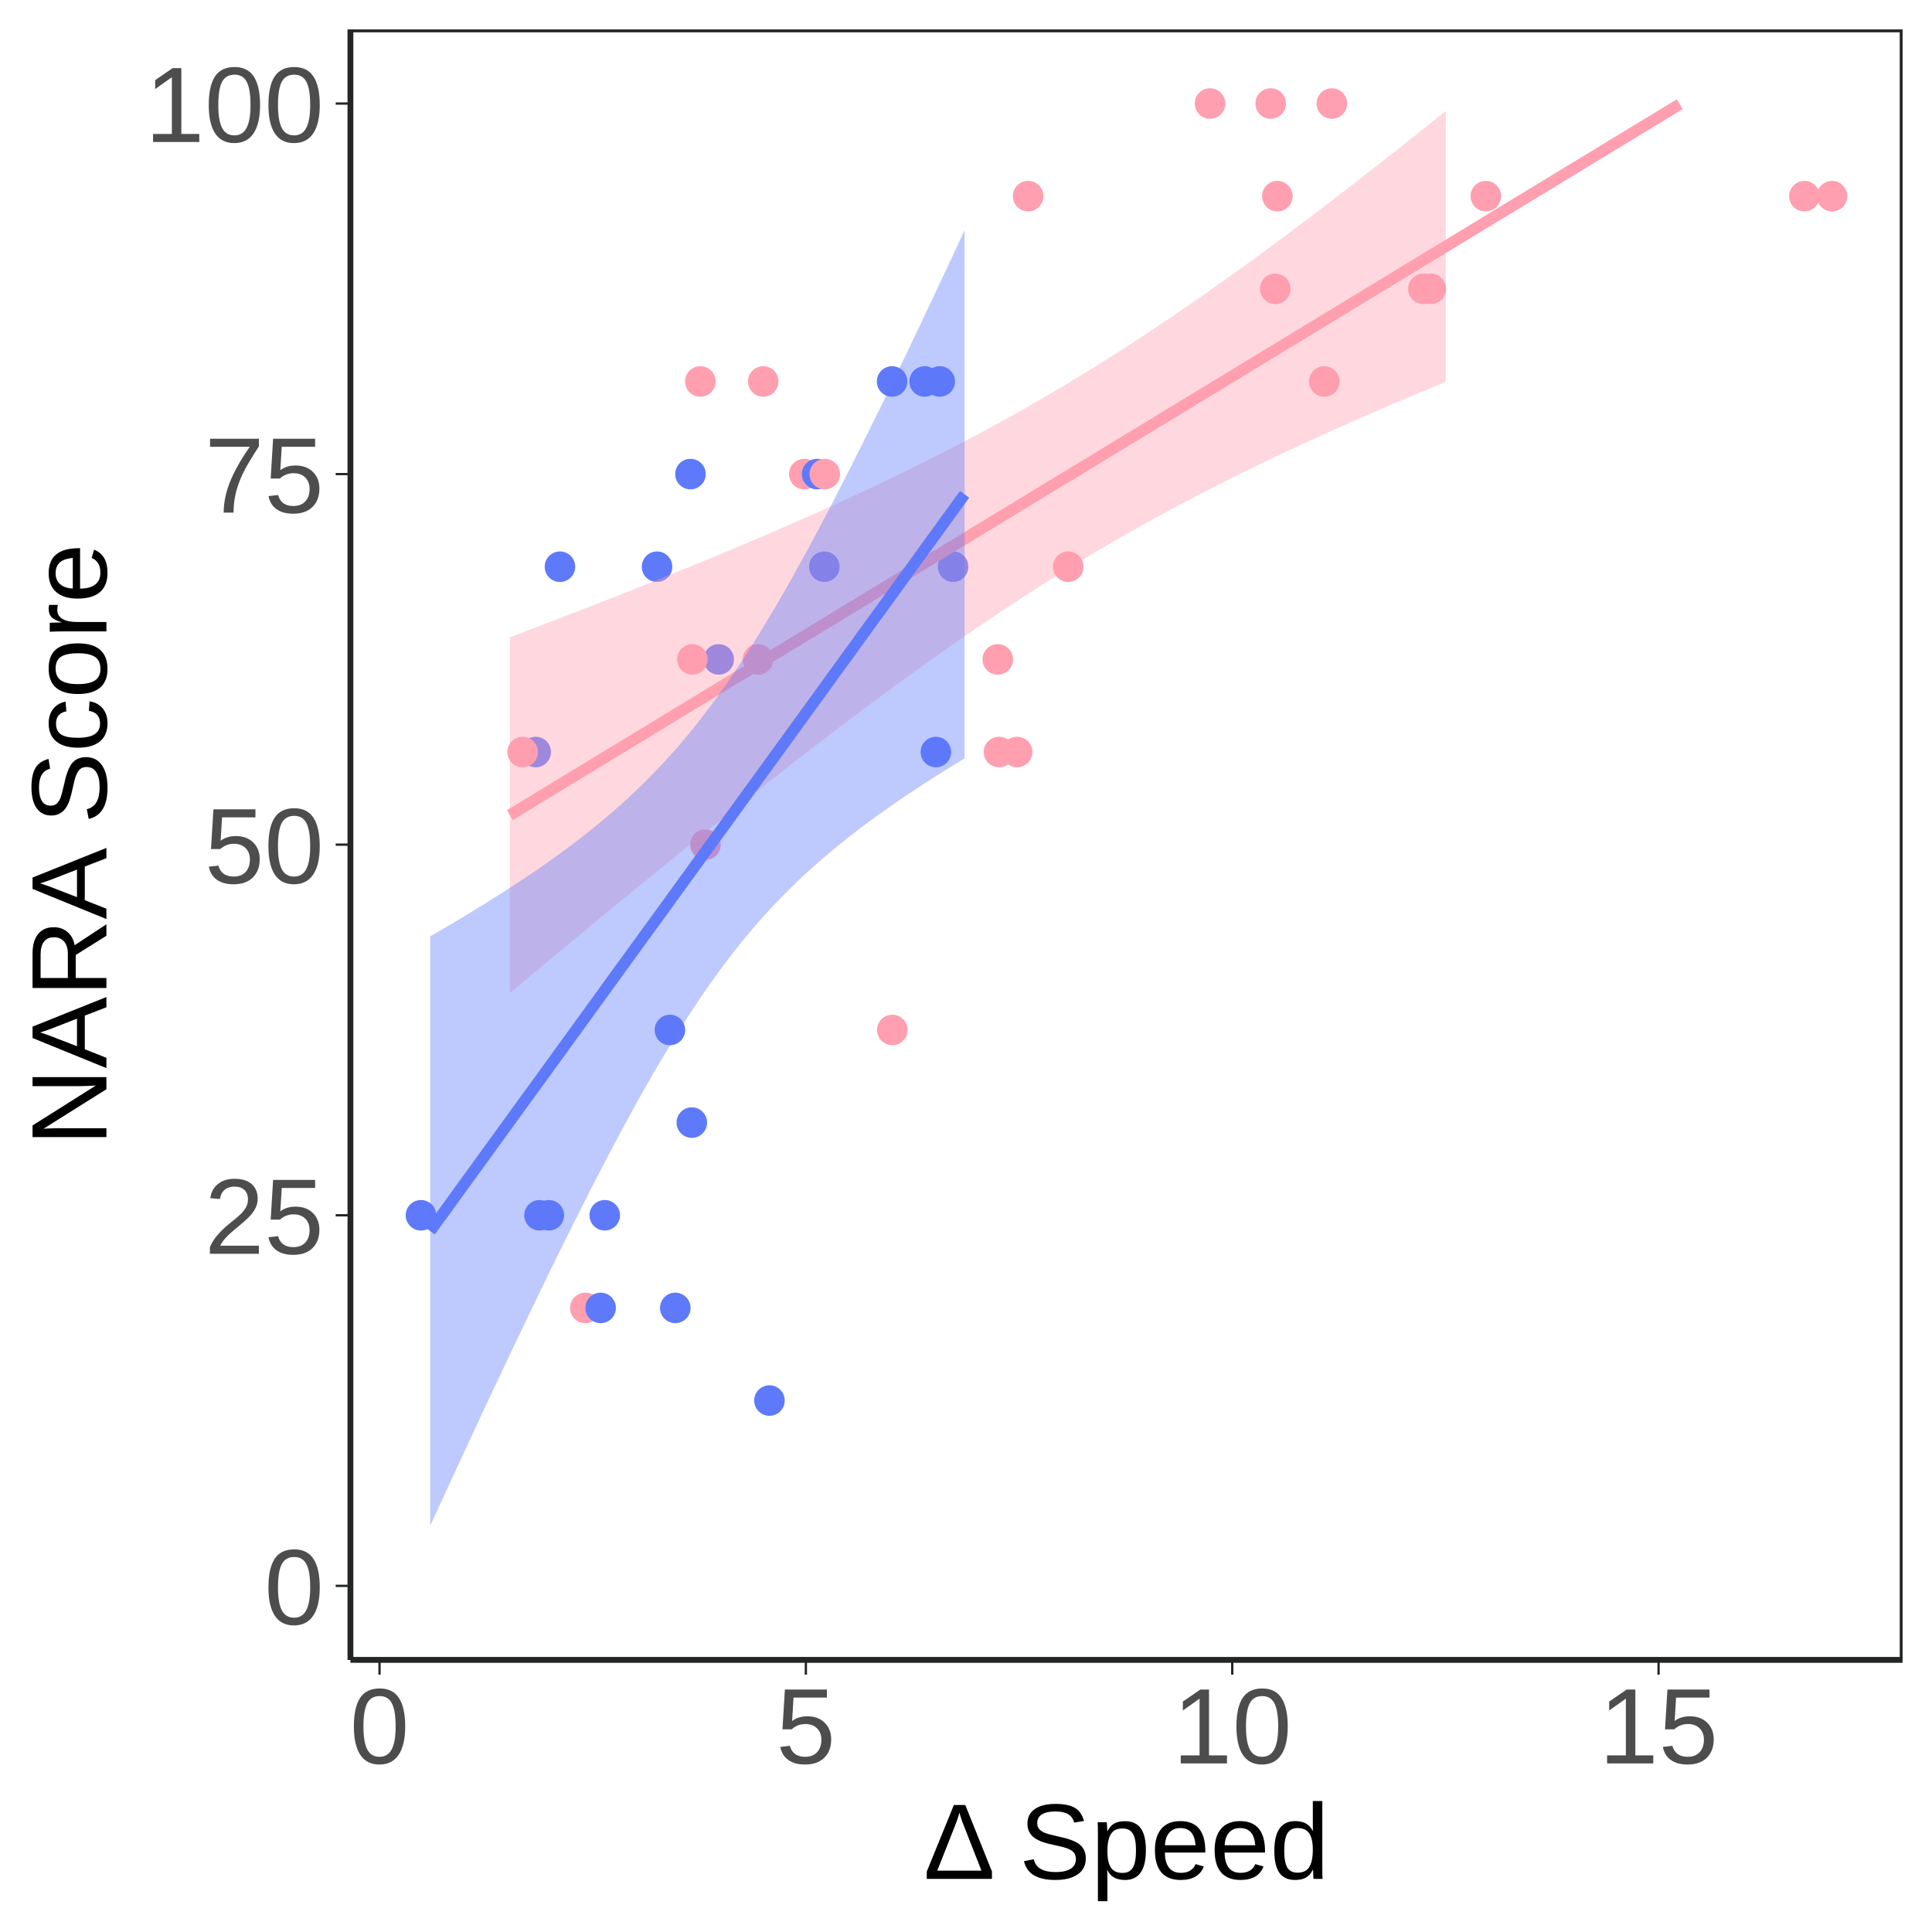
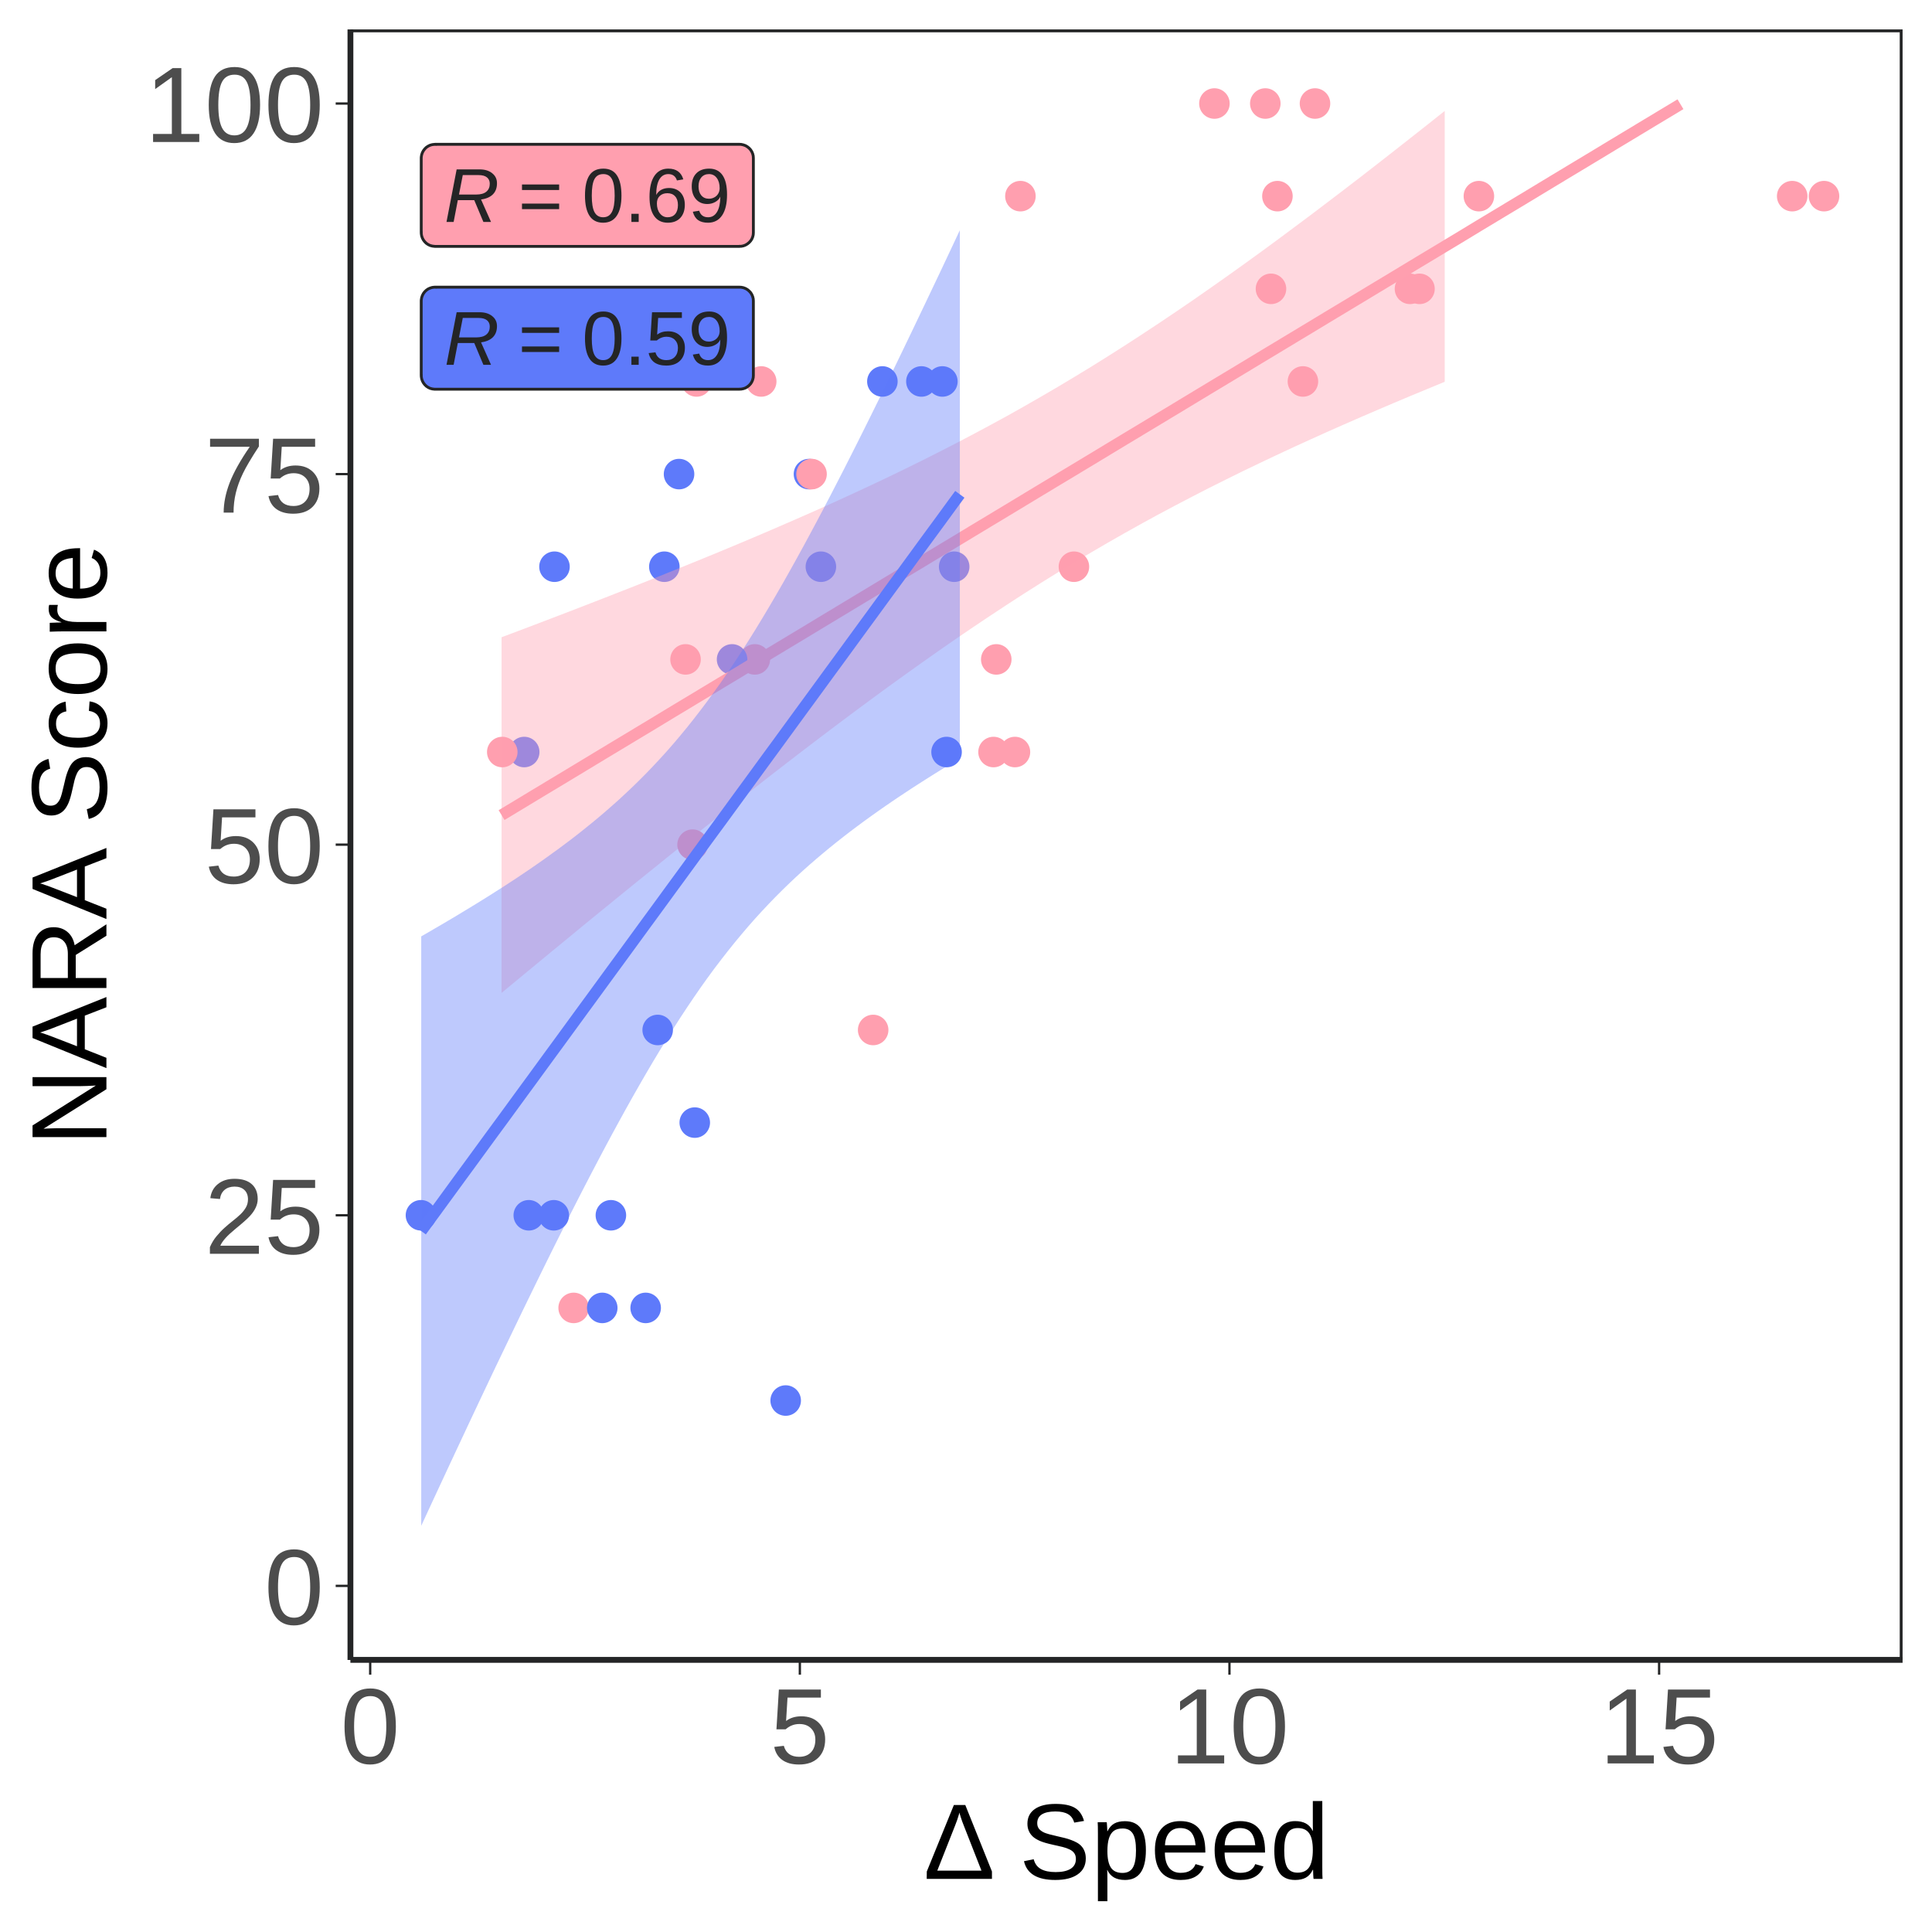
<svg xmlns="http://www.w3.org/2000/svg" class="svglite" width="360.00pt" height="360.00pt" viewBox="0 0 360.00 360.00">
  <defs>
    <style type="text/css">
    .svglite line, .svglite polyline, .svglite polygon, .svglite path, .svglite rect, .svglite circle {
      fill: none;
      stroke: #000000;
      stroke-linecap: round;
      stroke-linejoin: round;
      stroke-miterlimit: 10.00;
    }
    .svglite text {
      white-space: pre;
    }
  </style>
  </defs>
  <rect width="100%" height="100%" style="stroke: none; fill: #FFFFFF;" />
  <defs>
    <clipPath id="cpMC4wMHwzNjAuMDB8MC4wMHwzNjAuMDA=">
      <rect x="0.00" y="0.00" width="360.00" height="360.00" />
    </clipPath>
  </defs>
  <g clip-path="url(#cpMC4wMHwzNjAuMDB8MC4wMHwzNjAuMDA=)">
    <rect x="0.00" y="0.00" width="360.00" height="360.00" style="stroke-width: 1.07; stroke: #FFFFFF; fill: #FFFFFF;" />
  </g>
  <defs>
    <clipPath id="cpNjUuMjl8MzU0LjUyfDUuNDh8MzA5LjMx">
      <rect x="65.29" y="5.48" width="289.23" height="303.83" />
    </clipPath>
  </defs>
  <g clip-path="url(#cpNjUuMjl8MzU0LjUyfDUuNDh8MzA5LjMx)">
    <rect x="65.29" y="5.48" width="289.23" height="303.83" style="stroke-width: 1.07; stroke: #242526; fill: #FFFFFF;" />
-     <circle cx="166.27" cy="191.92" r="2.49" style="stroke-width: 0.71; stroke: #FF9FAF; fill: #FF9FAF;" />
-     <circle cx="236.77" cy="19.29" r="2.49" style="stroke-width: 0.71; stroke: #FF9FAF; fill: #FF9FAF;" />
-     <circle cx="149.87" cy="88.34" r="2.49" style="stroke-width: 0.71; stroke: #FF9FAF; fill: #FF9FAF;" />
-     <circle cx="142.22" cy="71.08" r="2.49" style="stroke-width: 0.71; stroke: #FF9FAF; fill: #FF9FAF;" />
-     <circle cx="336.23" cy="36.55" r="2.49" style="stroke-width: 0.71; stroke: #FF9FAF; fill: #FF9FAF;" />
-     <circle cx="99.82" cy="140.13" r="2.49" style="stroke-width: 0.71; stroke: #5E7AFA; fill: #5E7AFA;" />
-     <circle cx="199.05" cy="105.60" r="2.49" style="stroke-width: 0.71; stroke: #FF9FAF; fill: #FF9FAF;" />
-     <circle cx="186.15" cy="140.13" r="2.49" style="stroke-width: 0.71; stroke: #FF9FAF; fill: #FF9FAF;" />
-     <circle cx="141.24" cy="122.87" r="2.49" style="stroke-width: 0.71; stroke: #FF9FAF; fill: #FF9FAF;" />
-     <circle cx="112.69" cy="226.45" r="2.49" style="stroke-width: 0.71; stroke: #5E7AFA; fill: #5E7AFA;" />
-     <circle cx="191.58" cy="36.55" r="2.49" style="stroke-width: 0.71; stroke: #FF9FAF; fill: #FF9FAF;" />
-     <circle cx="248.17" cy="19.29" r="2.49" style="stroke-width: 0.71; stroke: #FF9FAF; fill: #FF9FAF;" />
-     <circle cx="174.39" cy="140.13" r="2.49" style="stroke-width: 0.71; stroke: #5E7AFA; fill: #5E7AFA;" />
-     <circle cx="177.60" cy="105.60" r="2.49" style="stroke-width: 0.71; stroke: #5E7AFA; fill: #5E7AFA;" />
-     <circle cx="133.92" cy="122.87" r="2.49" style="stroke-width: 0.71; stroke: #5E7AFA; fill: #5E7AFA;" />
-     <circle cx="143.38" cy="260.97" r="2.49" style="stroke-width: 0.71; stroke: #5E7AFA; fill: #5E7AFA;" />
-     <circle cx="124.83" cy="191.92" r="2.49" style="stroke-width: 0.71; stroke: #5E7AFA; fill: #5E7AFA;" />
-     <circle cx="122.43" cy="105.60" r="2.49" style="stroke-width: 0.71; stroke: #5E7AFA; fill: #5E7AFA;" />
-     <circle cx="175.11" cy="71.08" r="2.49" style="stroke-width: 0.71; stroke: #5E7AFA; fill: #5E7AFA;" />
-     <circle cx="153.60" cy="105.60" r="2.49" style="stroke-width: 0.71; stroke: #5E7AFA; fill: #5E7AFA;" />
-     <circle cx="265.23" cy="53.82" r="2.49" style="stroke-width: 0.71; stroke: #FF9FAF; fill: #FF9FAF;" />
-     <circle cx="152.26" cy="88.34" r="2.49" style="stroke-width: 0.71; stroke: #5E7AFA; fill: #5E7AFA;" />
-     <circle cx="102.27" cy="226.45" r="2.49" style="stroke-width: 0.71; stroke: #5E7AFA; fill: #5E7AFA;" />
-     <circle cx="246.76" cy="71.08" r="2.49" style="stroke-width: 0.71; stroke: #FF9FAF; fill: #FF9FAF;" />
-     <circle cx="266.62" cy="53.82" r="2.49" style="stroke-width: 0.71; stroke: #FF9FAF; fill: #FF9FAF;" />
-     <circle cx="185.92" cy="122.87" r="2.49" style="stroke-width: 0.71; stroke: #FF9FAF; fill: #FF9FAF;" />
-     <circle cx="97.39" cy="140.13" r="2.49" style="stroke-width: 0.71; stroke: #FF9FAF; fill: #FF9FAF;" />
-     <circle cx="225.47" cy="19.29" r="2.49" style="stroke-width: 0.71; stroke: #FF9FAF; fill: #FF9FAF;" />
-     <circle cx="129.01" cy="122.87" r="2.49" style="stroke-width: 0.71; stroke: #FF9FAF; fill: #FF9FAF;" />
-     <circle cx="131.46" cy="157.39" r="2.49" style="stroke-width: 0.71; stroke: #FF9FAF; fill: #FF9FAF;" />
-     <circle cx="237.63" cy="53.82" r="2.49" style="stroke-width: 0.71; stroke: #FF9FAF; fill: #FF9FAF;" />
-     <circle cx="153.69" cy="88.34" r="2.49" style="stroke-width: 0.71; stroke: #FF9FAF; fill: #FF9FAF;" />
-     <circle cx="130.50" cy="71.08" r="2.49" style="stroke-width: 0.71; stroke: #FF9FAF; fill: #FF9FAF;" />
-     <circle cx="189.53" cy="140.13" r="2.49" style="stroke-width: 0.71; stroke: #FF9FAF; fill: #FF9FAF;" />
-     <circle cx="109.06" cy="243.71" r="2.49" style="stroke-width: 0.71; stroke: #FF9FAF; fill: #FF9FAF;" />
-     <circle cx="166.23" cy="71.08" r="2.49" style="stroke-width: 0.71; stroke: #5E7AFA; fill: #5E7AFA;" />
-     <circle cx="111.92" cy="243.71" r="2.49" style="stroke-width: 0.71; stroke: #5E7AFA; fill: #5E7AFA;" />
-     <circle cx="104.34" cy="105.60" r="2.49" style="stroke-width: 0.71; stroke: #5E7AFA; fill: #5E7AFA;" />
-     <circle cx="172.29" cy="71.08" r="2.49" style="stroke-width: 0.71; stroke: #5E7AFA; fill: #5E7AFA;" />
-     <circle cx="128.91" cy="209.18" r="2.49" style="stroke-width: 0.71; stroke: #5E7AFA; fill: #5E7AFA;" />
-     <circle cx="100.53" cy="226.45" r="2.49" style="stroke-width: 0.71; stroke: #5E7AFA; fill: #5E7AFA;" />
-     <circle cx="128.66" cy="88.34" r="2.49" style="stroke-width: 0.71; stroke: #5E7AFA; fill: #5E7AFA;" />
+     <circle cx="162.70" cy="191.92" r="2.49" style="stroke-width: 0.71; stroke: #FF9FAF; fill: #FF9FAF;" />
+     <circle cx="235.77" cy="19.29" r="2.49" style="stroke-width: 0.71; stroke: #FF9FAF; fill: #FF9FAF;" />
+     <circle cx="151.05" cy="88.34" r="2.49" style="stroke-width: 0.71; stroke: #FF9FAF; fill: #FF9FAF;" />
+     <circle cx="141.84" cy="71.08" r="2.49" style="stroke-width: 0.71; stroke: #FF9FAF; fill: #FF9FAF;" />
+     <circle cx="333.95" cy="36.55" r="2.49" style="stroke-width: 0.71; stroke: #FF9FAF; fill: #FF9FAF;" />
+     <circle cx="97.68" cy="140.13" r="2.49" style="stroke-width: 0.71; stroke: #5E7AFA; fill: #5E7AFA;" />
+     <circle cx="200.11" cy="105.60" r="2.49" style="stroke-width: 0.71; stroke: #FF9FAF; fill: #FF9FAF;" />
+     <circle cx="185.13" cy="140.13" r="2.49" style="stroke-width: 0.71; stroke: #FF9FAF; fill: #FF9FAF;" />
+     <circle cx="140.65" cy="122.87" r="2.49" style="stroke-width: 0.71; stroke: #FF9FAF; fill: #FF9FAF;" />
+     <circle cx="113.83" cy="226.45" r="2.49" style="stroke-width: 0.71; stroke: #5E7AFA; fill: #5E7AFA;" />
+     <circle cx="190.14" cy="36.55" r="2.49" style="stroke-width: 0.71; stroke: #FF9FAF; fill: #FF9FAF;" />
+     <circle cx="245.03" cy="19.29" r="2.49" style="stroke-width: 0.71; stroke: #FF9FAF; fill: #FF9FAF;" />
+     <circle cx="176.38" cy="140.13" r="2.49" style="stroke-width: 0.71; stroke: #5E7AFA; fill: #5E7AFA;" />
+     <circle cx="177.80" cy="105.60" r="2.49" style="stroke-width: 0.71; stroke: #5E7AFA; fill: #5E7AFA;" />
+     <circle cx="136.41" cy="122.87" r="2.49" style="stroke-width: 0.71; stroke: #5E7AFA; fill: #5E7AFA;" />
+     <circle cx="146.40" cy="260.97" r="2.49" style="stroke-width: 0.71; stroke: #5E7AFA; fill: #5E7AFA;" />
+     <circle cx="122.55" cy="191.92" r="2.49" style="stroke-width: 0.71; stroke: #5E7AFA; fill: #5E7AFA;" />
+     <circle cx="123.79" cy="105.60" r="2.49" style="stroke-width: 0.71; stroke: #5E7AFA; fill: #5E7AFA;" />
+     <circle cx="175.60" cy="71.08" r="2.49" style="stroke-width: 0.71; stroke: #5E7AFA; fill: #5E7AFA;" />
+     <circle cx="152.96" cy="105.60" r="2.49" style="stroke-width: 0.71; stroke: #5E7AFA; fill: #5E7AFA;" />
+     <circle cx="262.73" cy="53.82" r="2.49" style="stroke-width: 0.71; stroke: #FF9FAF; fill: #FF9FAF;" />
+     <circle cx="150.74" cy="88.34" r="2.49" style="stroke-width: 0.71; stroke: #5E7AFA; fill: #5E7AFA;" />
+     <circle cx="103.19" cy="226.45" r="2.49" style="stroke-width: 0.71; stroke: #5E7AFA; fill: #5E7AFA;" />
+     <circle cx="242.78" cy="71.08" r="2.49" style="stroke-width: 0.71; stroke: #FF9FAF; fill: #FF9FAF;" />
+     <circle cx="264.50" cy="53.82" r="2.49" style="stroke-width: 0.71; stroke: #FF9FAF; fill: #FF9FAF;" />
+     <circle cx="185.64" cy="122.87" r="2.49" style="stroke-width: 0.71; stroke: #FF9FAF; fill: #FF9FAF;" />
+     <circle cx="93.59" cy="140.13" r="2.49" style="stroke-width: 0.71; stroke: #FF9FAF; fill: #FF9FAF;" />
+     <circle cx="226.29" cy="19.29" r="2.49" style="stroke-width: 0.71; stroke: #FF9FAF; fill: #FF9FAF;" />
+     <circle cx="127.74" cy="122.87" r="2.49" style="stroke-width: 0.71; stroke: #FF9FAF; fill: #FF9FAF;" />
+     <circle cx="129.05" cy="157.39" r="2.49" style="stroke-width: 0.71; stroke: #FF9FAF; fill: #FF9FAF;" />
+     <circle cx="236.83" cy="53.82" r="2.49" style="stroke-width: 0.71; stroke: #FF9FAF; fill: #FF9FAF;" />
+     <circle cx="151.22" cy="88.34" r="2.49" style="stroke-width: 0.71; stroke: #FF9FAF; fill: #FF9FAF;" />
+     <circle cx="129.79" cy="71.08" r="2.49" style="stroke-width: 0.71; stroke: #FF9FAF; fill: #FF9FAF;" />
+     <circle cx="189.12" cy="140.13" r="2.49" style="stroke-width: 0.71; stroke: #FF9FAF; fill: #FF9FAF;" />
+     <circle cx="106.89" cy="243.71" r="2.49" style="stroke-width: 0.71; stroke: #FF9FAF; fill: #FF9FAF;" />
+     <circle cx="164.42" cy="71.08" r="2.49" style="stroke-width: 0.71; stroke: #5E7AFA; fill: #5E7AFA;" />
+     <circle cx="112.22" cy="243.71" r="2.49" style="stroke-width: 0.71; stroke: #5E7AFA; fill: #5E7AFA;" />
+     <circle cx="103.32" cy="105.60" r="2.49" style="stroke-width: 0.71; stroke: #5E7AFA; fill: #5E7AFA;" />
+     <circle cx="171.69" cy="71.08" r="2.49" style="stroke-width: 0.71; stroke: #5E7AFA; fill: #5E7AFA;" />
+     <circle cx="129.46" cy="209.18" r="2.49" style="stroke-width: 0.71; stroke: #5E7AFA; fill: #5E7AFA;" />
+     <circle cx="98.53" cy="226.45" r="2.49" style="stroke-width: 0.71; stroke: #5E7AFA; fill: #5E7AFA;" />
+     <circle cx="126.53" cy="88.34" r="2.49" style="stroke-width: 0.71; stroke: #5E7AFA; fill: #5E7AFA;" />
    <circle cx="78.44" cy="226.45" r="2.49" style="stroke-width: 0.71; stroke: #5E7AFA; fill: #5E7AFA;" />
-     <circle cx="125.83" cy="243.71" r="2.49" style="stroke-width: 0.71; stroke: #5E7AFA; fill: #5E7AFA;" />
-     <circle cx="341.37" cy="36.55" r="2.49" style="stroke-width: 0.71; stroke: #FF9FAF; fill: #FF9FAF;" />
-     <circle cx="276.86" cy="36.55" r="2.49" style="stroke-width: 0.71; stroke: #FF9FAF; fill: #FF9FAF;" />
-     <circle cx="238.02" cy="36.55" r="2.49" style="stroke-width: 0.71; stroke: #FF9FAF; fill: #FF9FAF;" />
-     <polygon points="95.01,118.74 98.13,117.56 101.24,116.37 104.36,115.17 107.47,113.97 110.58,112.76 113.70,111.54 116.81,110.31 119.93,109.08 123.04,107.83 126.15,106.57 129.27,105.30 132.38,104.02 135.50,102.73 138.61,101.42 141.72,100.10 144.84,98.76 147.95,97.40 151.07,96.03 154.18,94.64 157.29,93.22 160.41,91.78 163.52,90.32 166.64,88.83 169.75,87.31 172.87,85.76 175.98,84.18 179.09,82.57 182.21,80.92 185.32,79.24 188.44,77.53 191.55,75.77 194.66,73.97 197.78,72.14 200.89,70.26 204.01,68.35 207.12,66.39 210.23,64.40 213.35,62.36 216.46,60.29 219.58,58.18 222.69,56.04 225.80,53.86 228.92,51.65 232.03,49.41 235.15,47.14 238.26,44.84 241.37,42.51 244.49,40.17 247.60,37.79 250.72,35.40 253.83,32.99 256.95,30.56 260.06,28.11 263.17,25.64 266.29,23.17 269.40,20.67 269.40,71.14 266.29,72.44 263.17,73.74 260.06,75.06 256.95,76.40 253.83,77.75 250.72,79.12 247.60,80.51 244.49,81.93 241.37,83.36 238.26,84.82 235.15,86.31 232.03,87.82 228.92,89.37 225.80,90.94 222.69,92.55 219.58,94.19 216.46,95.86 213.35,97.58 210.23,99.33 207.12,101.12 204.01,102.95 200.89,104.82 197.78,106.72 194.66,108.67 191.55,110.66 188.44,112.69 185.32,114.76 182.21,116.86 179.09,119.00 175.98,121.17 172.87,123.38 169.75,125.62 166.64,127.88 163.52,130.18 160.41,132.50 157.29,134.84 154.18,137.21 151.07,139.60 147.95,142.01 144.84,144.44 141.72,146.89 138.61,149.35 135.50,151.83 132.38,154.32 129.27,156.82 126.15,159.34 123.04,161.87 119.93,164.40 116.81,166.95 113.70,169.51 110.58,172.07 107.47,174.65 104.36,177.23 101.24,179.82 98.13,182.41 95.01,185.01 " style="stroke-width: 0.00; stroke: none; stroke-linecap: butt; fill: #FF9FAF; fill-opacity: 0.40;" />
-     <polyline points="95.01,118.74 98.13,117.56 101.24,116.37 104.36,115.17 107.47,113.97 110.58,112.76 113.70,111.54 116.81,110.31 119.93,109.08 123.04,107.83 126.15,106.57 129.27,105.30 132.38,104.02 135.50,102.73 138.61,101.42 141.72,100.10 144.84,98.76 147.95,97.40 151.07,96.03 154.18,94.64 157.29,93.22 160.41,91.78 163.52,90.32 166.64,88.83 169.75,87.31 172.87,85.76 175.98,84.18 179.09,82.57 182.21,80.92 185.32,79.24 188.44,77.53 191.55,75.77 194.66,73.97 197.78,72.14 200.89,70.26 204.01,68.35 207.12,66.39 210.23,64.40 213.35,62.36 216.46,60.29 219.58,58.18 222.69,56.04 225.80,53.86 228.92,51.65 232.03,49.41 235.15,47.14 238.26,44.84 241.37,42.51 244.49,40.17 247.60,37.79 250.72,35.40 253.83,32.99 256.95,30.56 260.06,28.11 263.17,25.64 266.29,23.17 269.40,20.67 " style="stroke-width: 2.13; stroke: none; stroke-linecap: butt;" />
-     <polyline points="269.40,71.14 266.29,72.44 263.17,73.74 260.06,75.06 256.95,76.40 253.83,77.75 250.72,79.12 247.60,80.51 244.49,81.93 241.37,83.36 238.26,84.82 235.15,86.31 232.03,87.82 228.92,89.37 225.80,90.94 222.69,92.55 219.58,94.19 216.46,95.86 213.35,97.58 210.23,99.33 207.12,101.12 204.01,102.95 200.89,104.82 197.78,106.72 194.66,108.67 191.55,110.66 188.44,112.69 185.32,114.76 182.21,116.86 179.09,119.00 175.98,121.17 172.87,123.38 169.75,125.62 166.64,127.88 163.52,130.18 160.41,132.50 157.29,134.84 154.18,137.21 151.07,139.60 147.95,142.01 144.84,144.44 141.72,146.89 138.61,149.35 135.50,151.83 132.38,154.32 129.27,156.82 126.15,159.34 123.04,161.87 119.93,164.40 116.81,166.95 113.70,169.51 110.58,172.07 107.47,174.65 104.36,177.23 101.24,179.82 98.13,182.41 95.01,185.01 " style="stroke-width: 2.13; stroke: none; stroke-linecap: butt;" />
-     <polyline points="95.01,151.88 98.13,149.99 101.24,148.09 104.36,146.20 107.47,144.31 110.58,142.42 113.70,140.52 116.81,138.63 119.93,136.74 123.04,134.85 126.15,132.95 129.27,131.06 132.38,129.17 135.50,127.28 138.61,125.39 141.72,123.49 144.84,121.60 147.95,119.71 151.07,117.82 154.18,115.92 157.29,114.03 160.41,112.14 163.52,110.25 166.64,108.35 169.75,106.46 172.87,104.57 175.98,102.68 179.09,100.79 182.21,98.89 185.32,97.00 188.44,95.11 191.55,93.22 194.66,91.32 197.78,89.43 200.89,87.54 204.01,85.65 207.12,83.75 210.23,81.86 213.35,79.97 216.46,78.08 219.58,76.19 222.69,74.29 225.80,72.40 228.92,70.51 232.03,68.62 235.15,66.72 238.26,64.83 241.37,62.94 244.49,61.05 247.60,59.15 250.72,57.26 253.83,55.37 256.95,53.48 260.06,51.59 263.17,49.69 266.29,47.80 269.40,45.91 272.52,44.02 275.63,42.12 278.74,40.23 281.86,38.34 284.97,36.45 288.09,34.55 291.20,32.66 294.31,30.77 297.43,28.88 300.54,26.98 303.66,25.09 306.77,23.20 309.88,21.31 313.00,19.42 " style="stroke-width: 2.13; stroke: #FF9FAF; stroke-linecap: butt;" />
-     <polygon points="80.16,174.48 81.42,173.75 82.68,173.01 83.94,172.27 85.20,171.52 86.46,170.77 87.72,170.00 88.98,169.23 90.24,168.46 91.50,167.67 92.76,166.88 94.02,166.07 95.28,165.26 96.54,164.43 97.80,163.60 99.07,162.75 100.33,161.89 101.59,161.01 102.85,160.12 104.11,159.21 105.37,158.29 106.63,157.35 107.89,156.39 109.15,155.41 110.41,154.40 111.67,153.37 112.93,152.32 114.19,151.24 115.45,150.13 116.71,149.00 117.97,147.82 119.23,146.62 120.49,145.38 121.76,144.10 123.02,142.78 124.28,141.42 125.54,140.02 126.80,138.57 128.06,137.07 129.32,135.53 130.58,133.93 131.84,132.29 133.10,130.60 134.36,128.85 135.62,127.06 136.88,125.21 138.14,123.32 139.40,121.37 140.66,119.38 141.92,117.35 143.19,115.26 144.45,113.14 145.71,110.97 146.97,108.77 148.23,106.52 149.49,104.24 150.75,101.93 152.01,99.58 153.27,97.21 154.53,94.81 155.79,92.38 157.05,89.92 158.31,87.45 159.57,84.95 160.83,82.43 162.09,79.89 163.35,77.33 164.62,74.76 165.88,72.17 167.14,69.57 168.40,66.95 169.66,64.32 170.92,61.68 172.18,59.02 173.44,56.36 174.70,53.69 175.96,51.00 177.22,48.31 178.48,45.61 179.74,42.90 179.74,141.31 178.48,142.08 177.22,142.85 175.96,143.63 174.70,144.43 173.44,145.23 172.18,146.04 170.92,146.86 169.66,147.70 168.40,148.54 167.14,149.40 165.88,150.27 164.62,151.16 163.35,152.06 162.09,152.98 160.83,153.92 159.57,154.87 158.31,155.85 157.05,156.85 155.79,157.87 154.53,158.92 153.27,159.99 152.01,161.09 150.75,162.22 149.49,163.38 148.23,164.58 146.97,165.81 145.71,167.08 144.45,168.39 143.19,169.74 141.92,171.13 140.66,172.57 139.40,174.06 138.14,175.59 136.88,177.17 135.62,178.80 134.36,180.48 133.10,182.21 131.84,183.99 130.58,185.83 129.32,187.71 128.06,189.64 126.80,191.62 125.54,193.65 124.28,195.72 123.02,197.83 121.76,199.99 120.49,202.19 119.23,204.42 117.97,206.69 116.71,209.00 115.45,211.33 114.19,213.70 112.93,216.10 111.67,218.52 110.41,220.97 109.15,223.44 107.89,225.93 106.63,228.45 105.37,230.98 104.11,233.53 102.85,236.10 101.59,238.69 100.33,241.29 99.07,243.90 97.80,246.53 96.54,249.17 95.28,251.82 94.02,254.48 92.76,257.15 91.50,259.83 90.24,262.52 88.98,265.22 87.72,267.93 86.46,270.64 85.20,273.36 83.94,276.09 82.68,278.82 81.42,281.56 80.16,284.31 " style="stroke-width: 0.00; stroke: none; stroke-linecap: butt; fill: #5E7AFA; fill-opacity: 0.40;" />
-     <polyline points="80.16,174.48 81.42,173.75 82.68,173.01 83.94,172.27 85.20,171.52 86.46,170.77 87.72,170.00 88.98,169.23 90.24,168.46 91.50,167.67 92.76,166.88 94.02,166.07 95.28,165.26 96.54,164.43 97.80,163.60 99.07,162.75 100.33,161.89 101.59,161.01 102.85,160.12 104.11,159.21 105.37,158.29 106.63,157.35 107.89,156.39 109.15,155.41 110.41,154.40 111.67,153.37 112.93,152.32 114.19,151.24 115.45,150.13 116.71,149.00 117.97,147.82 119.23,146.62 120.49,145.38 121.76,144.10 123.02,142.78 124.28,141.42 125.54,140.02 126.80,138.57 128.06,137.07 129.32,135.53 130.58,133.93 131.84,132.29 133.10,130.60 134.36,128.85 135.62,127.06 136.88,125.21 138.14,123.32 139.40,121.37 140.66,119.38 141.92,117.35 143.19,115.26 144.45,113.14 145.71,110.97 146.97,108.77 148.23,106.52 149.49,104.24 150.75,101.93 152.01,99.58 153.27,97.21 154.53,94.81 155.79,92.38 157.05,89.92 158.31,87.45 159.57,84.95 160.83,82.43 162.09,79.89 163.35,77.33 164.62,74.76 165.88,72.17 167.14,69.57 168.40,66.95 169.66,64.32 170.92,61.68 172.18,59.02 173.44,56.36 174.70,53.69 175.96,51.00 177.22,48.31 178.48,45.61 179.74,42.90 " style="stroke-width: 2.13; stroke: none; stroke-linecap: butt;" />
-     <polyline points="179.74,141.31 178.48,142.08 177.22,142.85 175.96,143.63 174.70,144.43 173.44,145.23 172.18,146.04 170.92,146.86 169.66,147.70 168.40,148.54 167.14,149.40 165.88,150.27 164.62,151.16 163.35,152.06 162.09,152.98 160.83,153.92 159.57,154.87 158.31,155.85 157.05,156.85 155.79,157.87 154.53,158.92 153.27,159.99 152.01,161.09 150.75,162.22 149.49,163.38 148.23,164.58 146.97,165.81 145.71,167.08 144.45,168.39 143.19,169.74 141.92,171.13 140.66,172.57 139.40,174.06 138.14,175.59 136.88,177.17 135.62,178.80 134.36,180.48 133.10,182.21 131.84,183.99 130.58,185.83 129.32,187.71 128.06,189.64 126.80,191.62 125.54,193.65 124.28,195.72 123.02,197.83 121.76,199.99 120.49,202.19 119.23,204.42 117.97,206.69 116.71,209.00 115.45,211.33 114.19,213.70 112.93,216.10 111.67,218.52 110.41,220.97 109.15,223.44 107.89,225.93 106.63,228.45 105.37,230.98 104.11,233.53 102.85,236.10 101.59,238.69 100.33,241.29 99.07,243.90 97.80,246.53 96.54,249.17 95.28,251.82 94.02,254.48 92.76,257.15 91.50,259.83 90.24,262.52 88.98,265.22 87.72,267.93 86.46,270.64 85.20,273.36 83.94,276.09 82.68,278.82 81.42,281.56 80.16,284.31 " style="stroke-width: 2.13; stroke: none; stroke-linecap: butt;" />
-     <polyline points="80.16,229.39 81.42,227.65 82.68,225.92 83.94,224.18 85.20,222.44 86.46,220.70 87.72,218.96 88.98,217.23 90.24,215.49 91.50,213.75 92.76,212.01 94.02,210.28 95.28,208.54 96.54,206.80 97.80,205.06 99.07,203.32 100.33,201.59 101.59,199.85 102.85,198.11 104.11,196.37 105.37,194.64 106.63,192.90 107.89,191.16 109.15,189.42 110.41,187.68 111.67,185.95 112.93,184.21 114.19,182.47 115.45,180.73 116.71,179.00 117.97,177.26 119.23,175.52 120.49,173.78 121.76,172.04 123.02,170.31 124.28,168.57 125.54,166.83 126.80,165.09 128.06,163.36 129.32,161.62 130.58,159.88 131.84,158.14 133.10,156.40 134.36,154.67 135.62,152.93 136.88,151.19 138.14,149.45 139.40,147.71 140.66,145.98 141.92,144.24 143.19,142.50 144.45,140.76 145.71,139.03 146.97,137.29 148.23,135.55 149.49,133.81 150.75,132.07 152.01,130.34 153.27,128.60 154.53,126.86 155.79,125.12 157.05,123.39 158.31,121.65 159.57,119.91 160.83,118.17 162.09,116.43 163.35,114.70 164.62,112.96 165.88,111.22 167.14,109.48 168.40,107.75 169.66,106.01 170.92,104.27 172.18,102.53 173.44,100.79 174.70,99.06 175.96,97.32 177.22,95.58 178.48,93.84 179.74,92.11 " style="stroke-width: 2.13; stroke: #5E7AFA; stroke-linecap: butt;" />
+     <circle cx="120.31" cy="243.71" r="2.49" style="stroke-width: 0.71; stroke: #5E7AFA; fill: #5E7AFA;" />
+     <circle cx="339.88" cy="36.55" r="2.49" style="stroke-width: 0.71; stroke: #FF9FAF; fill: #FF9FAF;" />
+     <circle cx="275.57" cy="36.55" r="2.49" style="stroke-width: 0.71; stroke: #FF9FAF; fill: #FF9FAF;" />
+     <circle cx="238.03" cy="36.55" r="2.49" style="stroke-width: 0.71; stroke: #FF9FAF; fill: #FF9FAF;" />
+     <polygon points="93.46,118.74 96.60,117.56 99.74,116.37 102.88,115.17 106.02,113.97 109.15,112.76 112.29,111.54 115.43,110.31 118.57,109.08 121.71,107.83 124.84,106.57 127.98,105.30 131.12,104.02 134.26,102.73 137.40,101.42 140.53,100.10 143.67,98.76 146.81,97.40 149.95,96.03 153.09,94.64 156.23,93.22 159.36,91.78 162.50,90.32 165.64,88.83 168.78,87.31 171.92,85.76 175.05,84.18 178.19,82.57 181.33,80.92 184.47,79.24 187.61,77.53 190.74,75.77 193.88,73.97 197.02,72.14 200.16,70.26 203.30,68.35 206.44,66.39 209.57,64.40 212.71,62.36 215.85,60.29 218.99,58.18 222.13,56.04 225.26,53.86 228.40,51.65 231.54,49.41 234.68,47.14 237.82,44.84 240.95,42.51 244.09,40.17 247.23,37.79 250.37,35.40 253.51,32.99 256.64,30.56 259.78,28.11 262.92,25.64 266.06,23.17 269.20,20.67 269.20,71.14 266.06,72.44 262.92,73.74 259.78,75.06 256.64,76.40 253.51,77.75 250.37,79.12 247.23,80.51 244.09,81.93 240.95,83.36 237.82,84.82 234.68,86.31 231.54,87.82 228.40,89.37 225.26,90.94 222.13,92.55 218.99,94.19 215.85,95.86 212.71,97.58 209.57,99.33 206.44,101.12 203.30,102.95 200.16,104.82 197.02,106.72 193.88,108.67 190.74,110.66 187.61,112.69 184.47,114.76 181.33,116.86 178.19,119.00 175.05,121.17 171.92,123.38 168.78,125.62 165.64,127.88 162.50,130.18 159.36,132.50 156.23,134.84 153.09,137.21 149.95,139.60 146.81,142.01 143.67,144.44 140.53,146.89 137.40,149.35 134.26,151.83 131.12,154.32 127.98,156.82 124.84,159.34 121.71,161.87 118.57,164.40 115.43,166.95 112.29,169.51 109.15,172.07 106.02,174.65 102.88,177.23 99.74,179.82 96.60,182.41 93.46,185.01 " style="stroke-width: 0.00; stroke: none; stroke-linecap: butt; fill: #FF9FAF; fill-opacity: 0.40;" />
+     <polyline points="93.46,118.74 96.60,117.56 99.74,116.37 102.88,115.17 106.02,113.97 109.15,112.76 112.29,111.54 115.43,110.31 118.57,109.08 121.71,107.83 124.84,106.57 127.98,105.30 131.12,104.02 134.26,102.73 137.40,101.42 140.53,100.10 143.67,98.76 146.81,97.40 149.95,96.03 153.09,94.64 156.23,93.22 159.36,91.78 162.50,90.32 165.64,88.83 168.78,87.31 171.92,85.76 175.05,84.18 178.19,82.57 181.33,80.92 184.47,79.24 187.61,77.53 190.74,75.77 193.88,73.97 197.02,72.14 200.16,70.26 203.30,68.35 206.44,66.39 209.57,64.40 212.71,62.36 215.85,60.29 218.99,58.18 222.13,56.04 225.26,53.86 228.40,51.65 231.54,49.41 234.68,47.14 237.82,44.84 240.95,42.51 244.09,40.17 247.23,37.79 250.37,35.40 253.51,32.99 256.64,30.56 259.78,28.11 262.92,25.64 266.06,23.17 269.20,20.67 " style="stroke-width: 2.13; stroke: none; stroke-linecap: butt;" />
+     <polyline points="269.20,71.14 266.06,72.44 262.92,73.74 259.78,75.06 256.64,76.40 253.51,77.75 250.37,79.12 247.23,80.51 244.09,81.93 240.95,83.36 237.82,84.82 234.68,86.31 231.54,87.82 228.40,89.37 225.26,90.94 222.13,92.55 218.99,94.19 215.85,95.86 212.71,97.58 209.57,99.33 206.44,101.12 203.30,102.95 200.16,104.82 197.02,106.72 193.88,108.67 190.74,110.66 187.61,112.69 184.47,114.76 181.33,116.86 178.19,119.00 175.05,121.17 171.92,123.38 168.78,125.62 165.64,127.88 162.50,130.18 159.36,132.50 156.23,134.84 153.09,137.21 149.95,139.60 146.81,142.01 143.67,144.44 140.53,146.89 137.40,149.35 134.26,151.83 131.12,154.32 127.98,156.82 124.84,159.34 121.71,161.87 118.57,164.40 115.43,166.95 112.29,169.51 109.15,172.07 106.02,174.65 102.88,177.23 99.74,179.82 96.60,182.41 93.46,185.01 " style="stroke-width: 2.13; stroke: none; stroke-linecap: butt;" />
+     <polyline points="93.46,151.88 96.60,149.99 99.74,148.09 102.88,146.20 106.02,144.31 109.15,142.42 112.29,140.52 115.43,138.63 118.57,136.74 121.71,134.85 124.84,132.95 127.98,131.06 131.12,129.17 134.26,127.28 137.40,125.39 140.53,123.49 143.67,121.60 146.81,119.71 149.95,117.82 153.09,115.92 156.23,114.03 159.36,112.14 162.50,110.25 165.64,108.35 168.78,106.46 171.92,104.57 175.05,102.68 178.19,100.79 181.33,98.89 184.47,97.00 187.61,95.11 190.74,93.22 193.88,91.32 197.02,89.43 200.16,87.54 203.30,85.65 206.44,83.75 209.57,81.86 212.71,79.97 215.85,78.08 218.99,76.19 222.13,74.29 225.26,72.40 228.40,70.51 231.54,68.62 234.68,66.72 237.82,64.83 240.95,62.94 244.09,61.05 247.23,59.15 250.37,57.26 253.51,55.37 256.64,53.48 259.78,51.59 262.92,49.69 266.06,47.80 269.20,45.91 272.34,44.02 275.47,42.12 278.61,40.23 281.75,38.34 284.89,36.45 288.03,34.55 291.16,32.66 294.30,30.77 297.44,28.88 300.58,26.98 303.72,25.09 306.85,23.20 309.99,21.31 313.13,19.42 " style="stroke-width: 2.13; stroke: #FF9FAF; stroke-linecap: butt;" />
+     <polygon points="78.49,174.48 79.76,173.75 81.03,173.01 82.30,172.27 83.57,171.52 84.84,170.77 86.11,170.00 87.38,169.23 88.65,168.46 89.92,167.67 91.19,166.88 92.46,166.07 93.74,165.26 95.01,164.43 96.28,163.60 97.55,162.75 98.82,161.89 100.09,161.01 101.36,160.12 102.63,159.21 103.90,158.29 105.17,157.35 106.44,156.39 107.71,155.41 108.98,154.40 110.25,153.37 111.52,152.32 112.79,151.24 114.06,150.13 115.33,149.00 116.60,147.82 117.87,146.62 119.14,145.38 120.41,144.10 121.68,142.78 122.95,141.42 124.22,140.02 125.49,138.57 126.76,137.07 128.03,135.53 129.30,133.93 130.57,132.29 131.84,130.60 133.11,128.85 134.39,127.06 135.66,125.21 136.93,123.32 138.20,121.37 139.47,119.38 140.74,117.35 142.01,115.26 143.28,113.14 144.55,110.97 145.82,108.77 147.09,106.52 148.36,104.24 149.63,101.93 150.90,99.58 152.17,97.21 153.44,94.81 154.71,92.38 155.98,89.92 157.25,87.45 158.52,84.95 159.79,82.43 161.06,79.89 162.33,77.33 163.60,74.76 164.87,72.17 166.14,69.57 167.41,66.95 168.68,64.32 169.95,61.68 171.22,59.02 172.49,56.36 173.76,53.69 175.04,51.00 176.31,48.31 177.58,45.61 178.85,42.90 178.85,141.31 177.58,142.08 176.31,142.85 175.04,143.63 173.76,144.43 172.49,145.23 171.22,146.04 169.95,146.86 168.68,147.70 167.41,148.54 166.14,149.40 164.87,150.27 163.60,151.16 162.33,152.06 161.06,152.98 159.79,153.92 158.52,154.87 157.25,155.85 155.98,156.85 154.71,157.87 153.44,158.92 152.17,159.99 150.90,161.09 149.63,162.22 148.36,163.38 147.09,164.58 145.82,165.81 144.55,167.08 143.28,168.39 142.01,169.74 140.74,171.13 139.47,172.57 138.20,174.06 136.93,175.59 135.66,177.17 134.39,178.80 133.11,180.48 131.84,182.21 130.57,183.99 129.30,185.83 128.03,187.71 126.76,189.64 125.49,191.62 124.22,193.65 122.95,195.72 121.68,197.83 120.41,199.99 119.14,202.19 117.87,204.42 116.60,206.69 115.33,209.00 114.06,211.33 112.79,213.70 111.52,216.10 110.25,218.52 108.98,220.97 107.71,223.44 106.44,225.93 105.17,228.45 103.90,230.98 102.63,233.53 101.36,236.10 100.09,238.69 98.82,241.29 97.55,243.90 96.28,246.53 95.01,249.17 93.74,251.82 92.46,254.48 91.19,257.15 89.92,259.83 88.65,262.52 87.38,265.22 86.11,267.93 84.84,270.64 83.57,273.36 82.30,276.09 81.03,278.82 79.76,281.56 78.49,284.31 " style="stroke-width: 0.00; stroke: none; stroke-linecap: butt; fill: #5E7AFA; fill-opacity: 0.40;" />
+     <polyline points="78.49,174.48 79.76,173.75 81.03,173.01 82.30,172.27 83.57,171.52 84.84,170.77 86.11,170.00 87.38,169.23 88.65,168.46 89.92,167.67 91.19,166.88 92.46,166.07 93.74,165.26 95.01,164.43 96.28,163.60 97.55,162.75 98.82,161.89 100.09,161.01 101.36,160.12 102.63,159.21 103.90,158.29 105.17,157.35 106.44,156.39 107.71,155.41 108.98,154.40 110.25,153.37 111.52,152.32 112.79,151.24 114.06,150.13 115.33,149.00 116.60,147.82 117.87,146.62 119.14,145.38 120.41,144.10 121.68,142.78 122.95,141.42 124.22,140.02 125.49,138.57 126.76,137.07 128.03,135.53 129.30,133.93 130.57,132.29 131.84,130.60 133.11,128.85 134.39,127.06 135.66,125.21 136.93,123.32 138.20,121.37 139.47,119.38 140.74,117.35 142.01,115.26 143.28,113.14 144.55,110.97 145.82,108.77 147.09,106.52 148.36,104.24 149.63,101.93 150.90,99.58 152.17,97.21 153.44,94.81 154.71,92.38 155.98,89.92 157.25,87.45 158.52,84.95 159.79,82.43 161.06,79.89 162.33,77.33 163.60,74.76 164.87,72.17 166.14,69.57 167.41,66.95 168.68,64.32 169.95,61.68 171.22,59.02 172.49,56.36 173.76,53.69 175.04,51.00 176.31,48.31 177.58,45.61 178.85,42.90 " style="stroke-width: 2.13; stroke: none; stroke-linecap: butt;" />
+     <polyline points="178.85,141.31 177.58,142.08 176.31,142.85 175.04,143.63 173.76,144.43 172.49,145.23 171.22,146.04 169.95,146.86 168.68,147.70 167.41,148.54 166.14,149.40 164.87,150.27 163.60,151.16 162.33,152.06 161.06,152.98 159.79,153.92 158.52,154.87 157.25,155.85 155.98,156.85 154.71,157.87 153.44,158.92 152.17,159.99 150.90,161.09 149.63,162.22 148.36,163.38 147.09,164.58 145.82,165.81 144.55,167.08 143.28,168.39 142.01,169.74 140.74,171.13 139.47,172.57 138.20,174.06 136.93,175.59 135.66,177.17 134.39,178.80 133.11,180.48 131.84,182.21 130.57,183.99 129.30,185.83 128.03,187.71 126.76,189.64 125.49,191.62 124.22,193.65 122.95,195.72 121.68,197.83 120.41,199.99 119.14,202.19 117.87,204.42 116.60,206.69 115.33,209.00 114.06,211.33 112.79,213.70 111.52,216.10 110.25,218.52 108.98,220.97 107.71,223.44 106.44,225.93 105.17,228.45 103.90,230.98 102.63,233.53 101.36,236.10 100.09,238.69 98.82,241.29 97.55,243.90 96.28,246.53 95.01,249.17 93.74,251.82 92.46,254.48 91.19,257.15 89.92,259.83 88.65,262.52 87.38,265.22 86.11,267.93 84.84,270.64 83.57,273.36 82.30,276.09 81.03,278.82 79.76,281.56 78.49,284.31 " style="stroke-width: 2.13; stroke: none; stroke-linecap: butt;" />
+     <polyline points="78.49,229.39 79.76,227.65 81.03,225.92 82.30,224.18 83.57,222.44 84.84,220.70 86.11,218.96 87.38,217.23 88.65,215.49 89.92,213.75 91.19,212.01 92.46,210.28 93.74,208.54 95.01,206.80 96.28,205.06 97.55,203.32 98.82,201.59 100.09,199.85 101.36,198.11 102.63,196.37 103.90,194.64 105.17,192.90 106.44,191.16 107.71,189.42 108.98,187.68 110.25,185.95 111.52,184.21 112.79,182.47 114.06,180.73 115.33,179.00 116.60,177.26 117.87,175.52 119.14,173.78 120.41,172.04 121.68,170.31 122.95,168.57 124.22,166.83 125.49,165.09 126.76,163.36 128.03,161.62 129.30,159.88 130.57,158.14 131.84,156.40 133.11,154.67 134.39,152.93 135.66,151.19 136.93,149.45 138.20,147.71 139.47,145.98 140.74,144.24 142.01,142.50 143.28,140.76 144.55,139.03 145.82,137.29 147.09,135.55 148.36,133.81 149.63,132.07 150.90,130.34 152.17,128.60 153.44,126.86 154.71,125.12 155.98,123.39 157.25,121.65 158.52,119.91 159.79,118.17 161.06,116.43 162.33,114.70 163.60,112.96 164.87,111.22 166.14,109.48 167.41,107.75 168.68,106.01 169.95,104.27 171.22,102.53 172.49,100.79 173.76,99.06 175.04,97.32 176.31,95.58 177.58,93.84 178.85,92.11 " style="stroke-width: 2.13; stroke: #5E7AFA; stroke-linecap: butt;" />
+     <polygon points="81.05,45.91 137.82,45.91 137.72,45.90 138.13,45.89 138.53,45.81 138.92,45.66 139.27,45.45 139.59,45.19 139.87,44.88 140.09,44.54 140.25,44.16 140.35,43.76 140.38,43.35 140.38,43.35 140.38,29.46 140.38,29.46 140.35,29.04 140.25,28.64 140.09,28.27 139.87,27.92 139.59,27.61 139.27,27.35 138.92,27.14 138.53,27.00 138.13,26.91 137.82,26.89 81.05,26.89 81.36,26.91 80.95,26.90 80.54,26.95 80.14,27.06 79.77,27.24 79.43,27.47 79.14,27.76 78.89,28.09 78.70,28.45 78.57,28.84 78.50,29.25 78.49,29.46 78.49,43.35 78.50,43.14 78.50,43.55 78.57,43.96 78.70,44.35 78.89,44.71 79.14,45.04 79.43,45.33 79.77,45.56 80.14,45.74 80.54,45.85 80.95,45.90 " style="stroke-width: 0.53; stroke: #242526; fill: #FF9FAF;" />
+     <text x="82.76" y="41.36" style="font-size: 14.23px; font-style: italic;fill: #242526; font-family: &quot;Arial&quot;;" textLength="10.27px" lengthAdjust="spacingAndGlyphs">R</text>
+     <text x="93.03" y="41.36" style="font-size: 14.23px;fill: #242526; font-family: &quot;Symbol&quot;;" textLength="3.56px" lengthAdjust="spacingAndGlyphs"> </text>
+     <text x="96.58" y="41.36" style="font-size: 14.23px;fill: #242526; font-family: &quot;Arial&quot;;" textLength="8.30px" lengthAdjust="spacingAndGlyphs">=</text>
+     <text x="104.89" y="41.36" style="font-size: 14.23px;fill: #242526; font-family: &quot;Symbol&quot;;" textLength="3.56px" lengthAdjust="spacingAndGlyphs"> </text>
+     <text x="108.44" y="41.36" style="font-size: 14.23px;fill: #242526; font-family: &quot;Arial&quot;;" textLength="27.67px" lengthAdjust="spacingAndGlyphs">0.69</text>
+     <polygon points="81.05,72.52 137.82,72.52 137.72,72.52 138.13,72.50 138.53,72.42 138.92,72.28 139.27,72.07 139.59,71.81 139.87,71.50 140.09,71.15 140.25,70.77 140.35,70.37 140.38,69.96 140.38,69.96 140.38,56.07 140.38,56.07 140.35,55.66 140.25,55.26 140.09,54.88 139.87,54.53 139.59,54.23 139.27,53.96 138.92,53.76 138.53,53.61 138.13,53.53 137.82,53.51 81.05,53.51 81.36,53.53 80.95,53.51 80.54,53.56 80.14,53.68 79.77,53.85 79.43,54.09 79.14,54.37 78.89,54.70 78.70,55.07 78.57,55.46 78.50,55.87 78.49,56.07 78.49,69.96 78.50,69.76 78.50,70.17 78.57,70.58 78.70,70.97 78.89,71.33 79.14,71.66 79.43,71.95 79.77,72.18 80.14,72.36 80.54,72.47 80.95,72.52 " style="stroke-width: 0.53; stroke: #242526; fill: #5E7AFA;" />
+     <text x="82.76" y="67.98" style="font-size: 14.23px; font-style: italic;fill: #242526; font-family: &quot;Arial&quot;;" textLength="10.27px" lengthAdjust="spacingAndGlyphs">R</text>
+     <text x="93.03" y="67.98" style="font-size: 14.23px;fill: #242526; font-family: &quot;Symbol&quot;;" textLength="3.56px" lengthAdjust="spacingAndGlyphs"> </text>
+     <text x="96.58" y="67.98" style="font-size: 14.23px;fill: #242526; font-family: &quot;Arial&quot;;" textLength="8.30px" lengthAdjust="spacingAndGlyphs">=</text>
+     <text x="104.89" y="67.98" style="font-size: 14.23px;fill: #242526; font-family: &quot;Symbol&quot;;" textLength="3.56px" lengthAdjust="spacingAndGlyphs"> </text>
+     <text x="108.44" y="67.98" style="font-size: 14.23px;fill: #242526; font-family: &quot;Arial&quot;;" textLength="27.67px" lengthAdjust="spacingAndGlyphs">0.59</text>
  </g>
  <g clip-path="url(#cpMC4wMHwzNjAuMDB8MC4wMHwzNjAuMDA=)">
    <polyline points="65.29,309.31 65.29,5.48 " style="stroke-width: 1.07; stroke: #242526; stroke-linecap: butt;" />
    <text x="60.36" y="302.67" text-anchor="end" style="font-size: 20.00px;fill: #4D4D4D; font-family: &quot;Arial&quot;;" textLength="11.12px" lengthAdjust="spacingAndGlyphs">0</text>
    <text x="60.36" y="233.62" text-anchor="end" style="font-size: 20.00px;fill: #4D4D4D; font-family: &quot;Arial&quot;;" textLength="22.25px" lengthAdjust="spacingAndGlyphs">25</text>
    <text x="60.36" y="164.57" text-anchor="end" style="font-size: 20.00px;fill: #4D4D4D; font-family: &quot;Arial&quot;;" textLength="22.25px" lengthAdjust="spacingAndGlyphs">50</text>
    <text x="60.36" y="95.52" text-anchor="end" style="font-size: 20.00px;fill: #4D4D4D; font-family: &quot;Arial&quot;;" textLength="22.25px" lengthAdjust="spacingAndGlyphs">75</text>
    <text x="60.36" y="26.46" text-anchor="end" style="font-size: 20.00px;fill: #4D4D4D; font-family: &quot;Arial&quot;;" textLength="33.37px" lengthAdjust="spacingAndGlyphs">100</text>
    <polyline points="62.55,295.50 65.29,295.50 " style="stroke-width: 0.43; stroke: #242526; stroke-linecap: butt;" />
    <polyline points="62.55,226.45 65.29,226.45 " style="stroke-width: 0.43; stroke: #242526; stroke-linecap: butt;" />
    <polyline points="62.55,157.39 65.29,157.39 " style="stroke-width: 0.43; stroke: #242526; stroke-linecap: butt;" />
    <polyline points="62.55,88.34 65.29,88.34 " style="stroke-width: 0.43; stroke: #242526; stroke-linecap: butt;" />
    <polyline points="62.55,19.29 65.29,19.29 " style="stroke-width: 0.43; stroke: #242526; stroke-linecap: butt;" />
    <polyline points="65.29,309.31 354.52,309.31 " style="stroke-width: 1.07; stroke: #242526; stroke-linecap: butt;" />
-     <polyline points="70.72,312.05 70.72,309.31 " style="stroke-width: 0.43; stroke: #242526; stroke-linecap: butt;" />
-     <polyline points="150.16,312.05 150.16,309.31 " style="stroke-width: 0.43; stroke: #242526; stroke-linecap: butt;" />
-     <polyline points="229.61,312.05 229.61,309.31 " style="stroke-width: 0.43; stroke: #242526; stroke-linecap: butt;" />
-     <polyline points="309.05,312.05 309.05,309.31 " style="stroke-width: 0.43; stroke: #242526; stroke-linecap: butt;" />
-     <text x="70.72" y="328.59" text-anchor="middle" style="font-size: 20.00px;fill: #4D4D4D; font-family: &quot;Arial&quot;;" textLength="11.12px" lengthAdjust="spacingAndGlyphs">0</text>
-     <text x="150.16" y="328.59" text-anchor="middle" style="font-size: 20.00px;fill: #4D4D4D; font-family: &quot;Arial&quot;;" textLength="11.12px" lengthAdjust="spacingAndGlyphs">5</text>
-     <text x="229.61" y="328.59" text-anchor="middle" style="font-size: 20.00px;fill: #4D4D4D; font-family: &quot;Arial&quot;;" textLength="22.25px" lengthAdjust="spacingAndGlyphs">10</text>
-     <text x="309.05" y="328.59" text-anchor="middle" style="font-size: 20.00px;fill: #4D4D4D; font-family: &quot;Arial&quot;;" textLength="22.25px" lengthAdjust="spacingAndGlyphs">15</text>
+     <polyline points="68.98,312.05 68.98,309.31 " style="stroke-width: 0.43; stroke: #242526; stroke-linecap: butt;" />
+     <polyline points="149.04,312.05 149.04,309.31 " style="stroke-width: 0.43; stroke: #242526; stroke-linecap: butt;" />
+     <polyline points="229.09,312.05 229.09,309.31 " style="stroke-width: 0.43; stroke: #242526; stroke-linecap: butt;" />
+     <polyline points="309.15,312.05 309.15,309.31 " style="stroke-width: 0.43; stroke: #242526; stroke-linecap: butt;" />
+     <text x="68.98" y="328.59" text-anchor="middle" style="font-size: 20.00px;fill: #4D4D4D; font-family: &quot;Arial&quot;;" textLength="11.12px" lengthAdjust="spacingAndGlyphs">0</text>
+     <text x="149.04" y="328.59" text-anchor="middle" style="font-size: 20.00px;fill: #4D4D4D; font-family: &quot;Arial&quot;;" textLength="11.12px" lengthAdjust="spacingAndGlyphs">5</text>
+     <text x="229.09" y="328.59" text-anchor="middle" style="font-size: 20.00px;fill: #4D4D4D; font-family: &quot;Arial&quot;;" textLength="22.25px" lengthAdjust="spacingAndGlyphs">10</text>
+     <text x="309.15" y="328.59" text-anchor="middle" style="font-size: 20.00px;fill: #4D4D4D; font-family: &quot;Arial&quot;;" textLength="22.25px" lengthAdjust="spacingAndGlyphs">15</text>
    <text x="209.91" y="350.10" text-anchor="middle" style="font-size: 20.00px; font-family: &quot;Arial&quot;;" textLength="77.84px" lengthAdjust="spacingAndGlyphs">Δ Speed</text>
    <text transform="translate(19.83,157.39) rotate(-90)" text-anchor="middle" style="font-size: 20.00px; font-family: &quot;Arial&quot;;" textLength="113.38px" lengthAdjust="spacingAndGlyphs">NARA Score</text>
  </g>
</svg>
